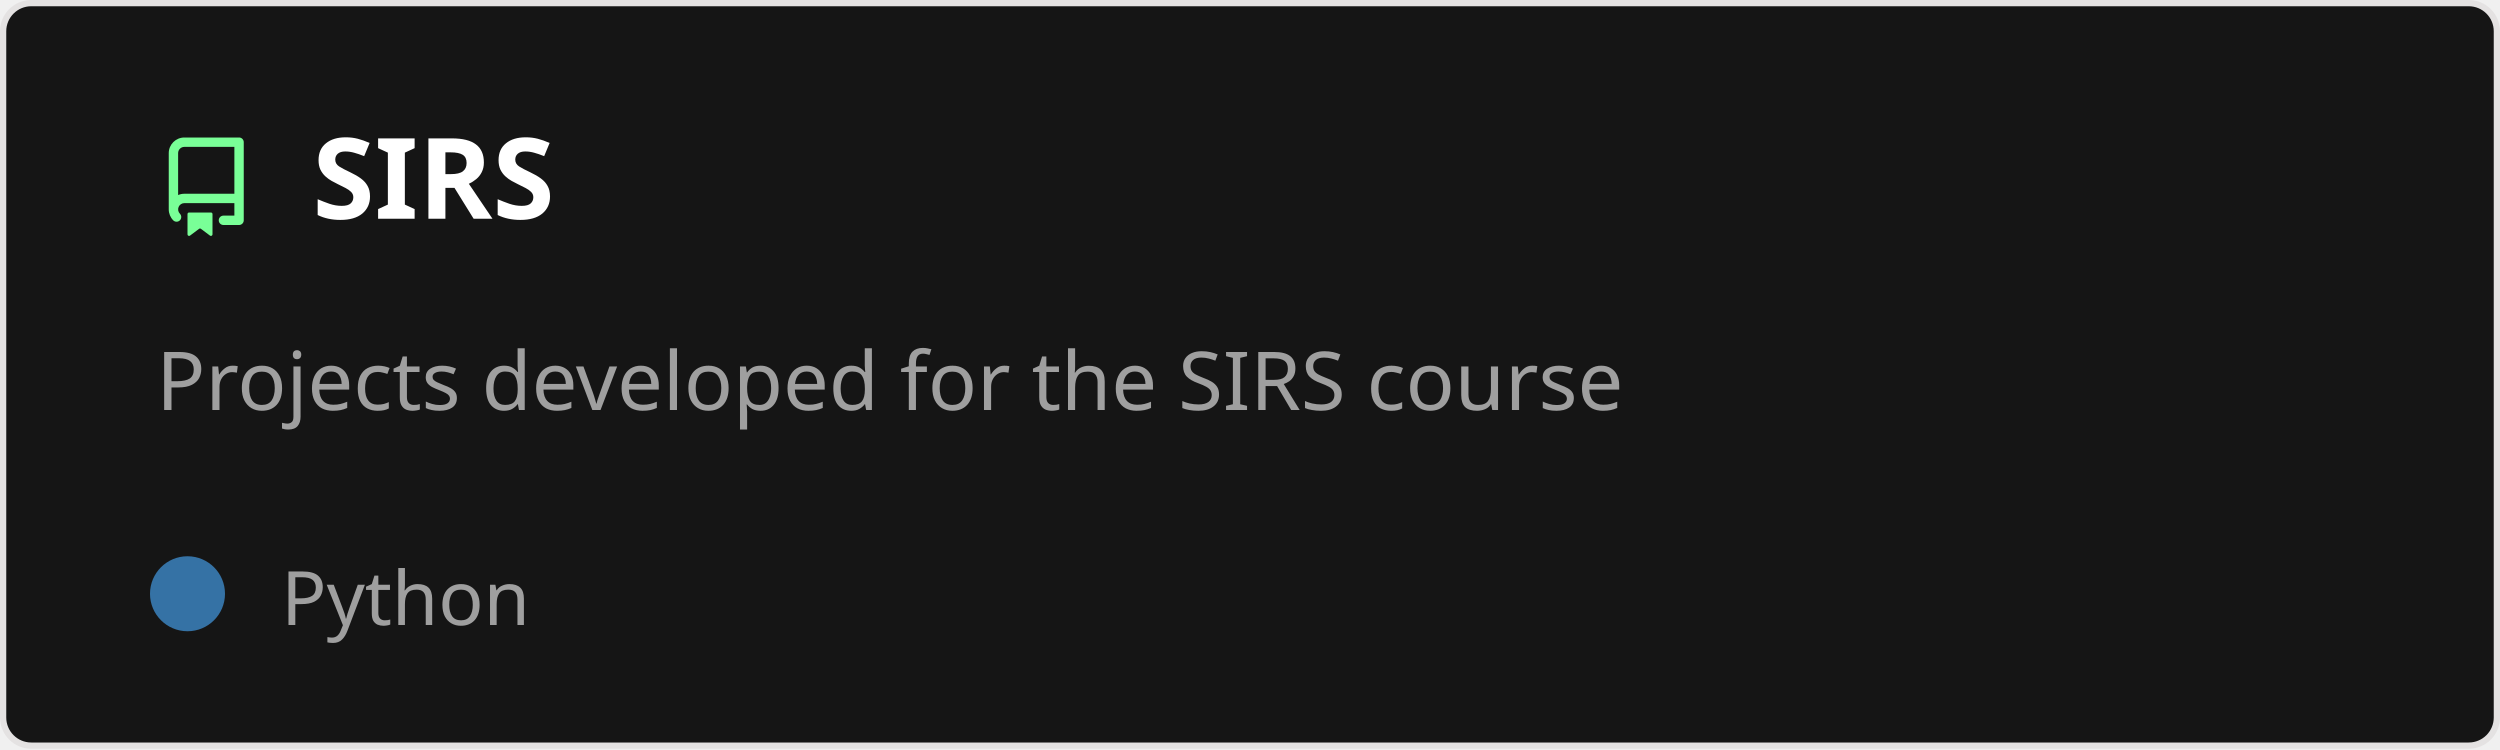
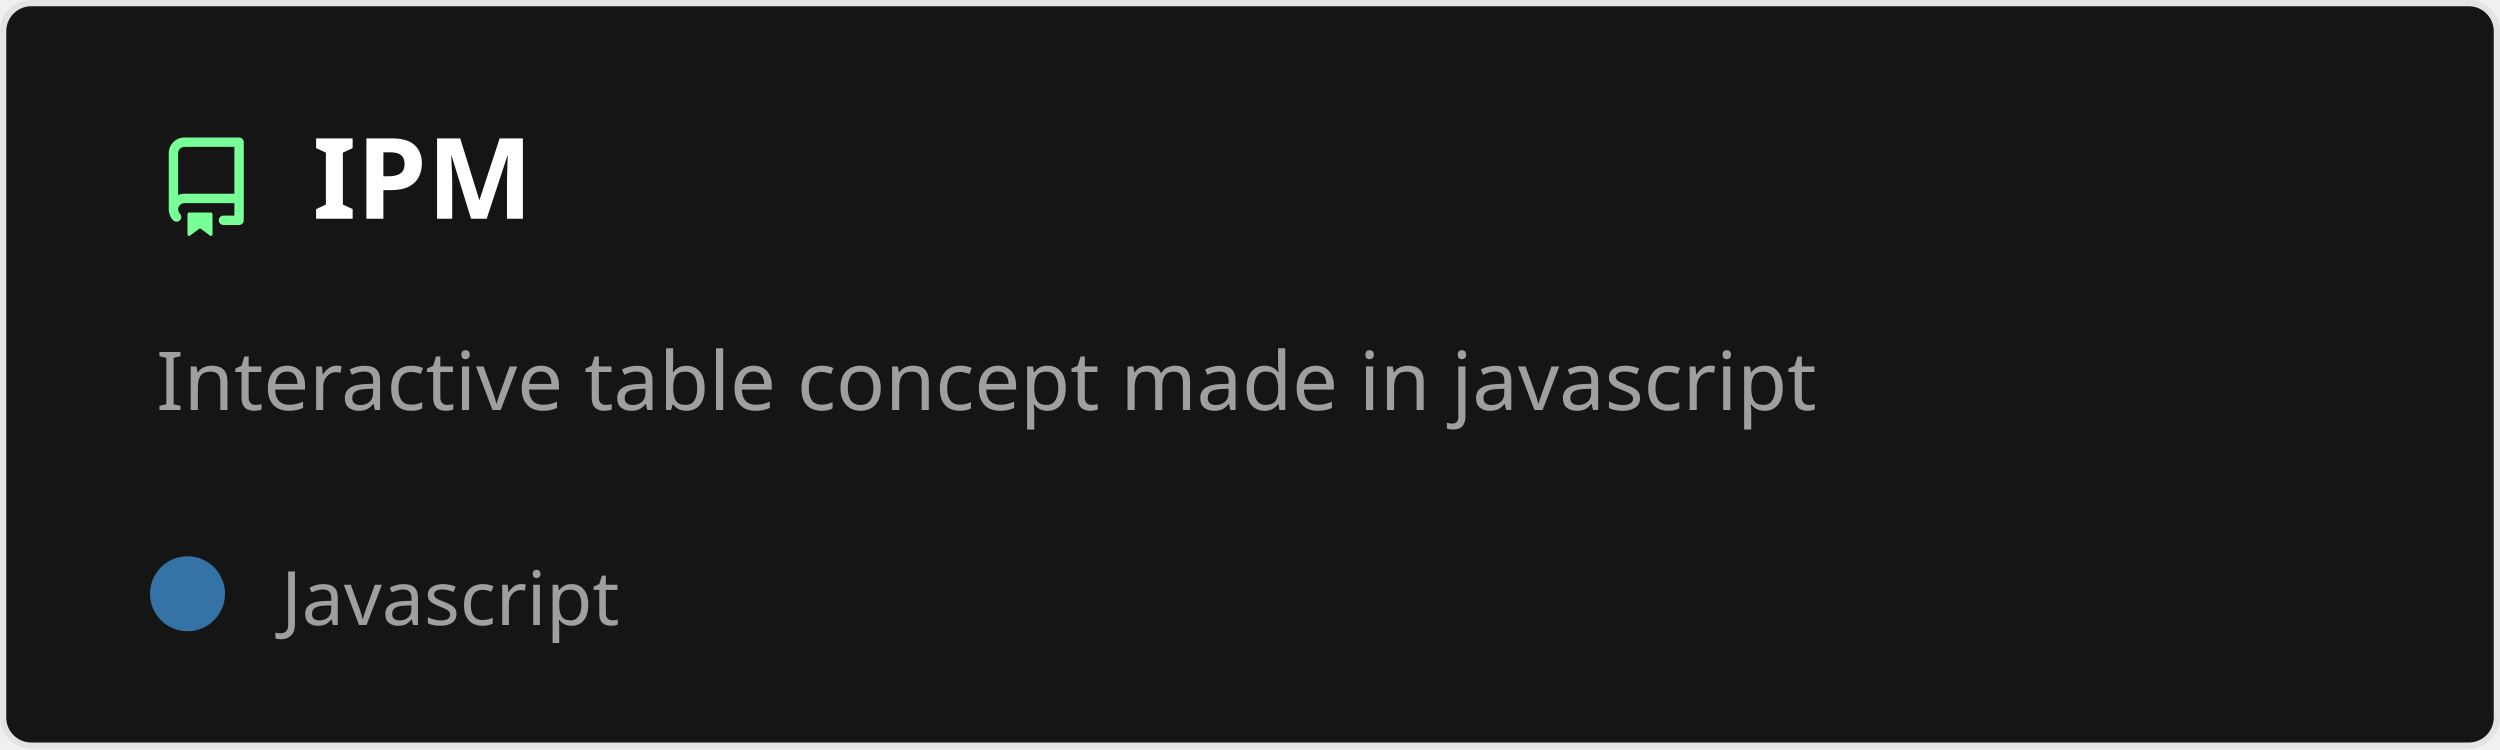
<svg xmlns="http://www.w3.org/2000/svg" width="400" height="120" viewBox="0 0 400 120" fill="none">
  <style>
          .header {
            font: 600 18px 'Segoe UI', Ubuntu, Sans-Serif;
            fill: #fff;
            animation: fadeInAnimation 0.8s ease-in-out forwards;
          }
          
    .description { font: 400 13px 'Segoe UI', Ubuntu, Sans-Serif; fill: #9f9f9f }
    .gray { font: 400 12px 'Segoe UI', Ubuntu, Sans-Serif; fill: #9f9f9f }
    .icon { fill: #79ff97 }
    .badge { font: 600 11px 'Segoe UI', Ubuntu, Sans-Serif; }
    .badge rect { opacity: 0.2 }
  

          
    /* Animations */
    @keyframes scaleInAnimation {
      from {
        transform: translate(-5px, 5px) scale(0);
      }
      to {
        transform: translate(-5px, 5px) scale(1);
      }
    }
    @keyframes fadeInAnimation {
      from {
        opacity: 0;
      }
      to {
        opacity: 1;
      }
    }
  
          * { animation-duration: 0s !important; animation-delay: 0s !important; }
        </style>

        undefined

        <rect data-testid="card-bg" x="0.5" y="0.5" rx="4.5" height="99%" stroke="#E4E2E2" width="399" fill="#151515" stroke-opacity="1" />
  <g data-testid="card-title" transform="translate(25, 35)">
    <g transform="translate(0, 0)">
      <svg class="icon" x="0" y="-13" viewBox="0 0 16 16" version="1.1" width="16" height="16">
        <path fill-rule="evenodd" d="M2 2.5A2.5 2.5 0 014.5 0h8.75a.75.75 0 01.75.75v12.5a.75.75 0 01-.75.75h-2.5a.75.75 0 110-1.5h1.75v-2h-8a1 1 0 00-.714 1.7.75.75 0 01-1.072 1.05A2.495 2.495 0 012 11.5v-9zm10.5-1V9h-8c-.356 0-.694.074-1 .208V2.5a1 1 0 011-1h8zM5 12.25v3.25a.25.25 0 00.4.2l1.45-1.087a.25.25 0 01.3 0L8.6 15.7a.25.25 0 00.4-.2v-3.25a.25.25 0 00-.25-.25h-3.5a.25.25 0 00-.25.25z" />
      </svg>
    </g>
    <g transform="translate(25, 0)">
-       <text x="0" y="0" class="header" data-testid="header">SIRS</text>
+       <text x="0" y="0" class="header" data-testid="header">IPM</text>
    </g>
  </g>
  <g data-testid="main-card-body" transform="translate(0, 55)">
    <text class="description" x="25" y="-5">
-       <tspan dy="1.2em" x="25">Projects developed for the SIRS course</tspan>
+       <tspan dy="1.2em" x="25">Interactive table concept made in javascript</tspan>
    </text>
    <g transform="translate(0, 45)">
      <g data-testid="primary-lang" transform="translate(30, 0)">
        <circle data-testid="lang-color" cx="0" cy="-5" r="6" fill="#3572A5" />
-         <text data-testid="lang-name" class="gray" x="15">Python</text>
+         <text data-testid="lang-name" class="gray" x="15">Javascript</text>
      </g>
      <g data-testid="star-fork-group" transform="translate(125, 0)">
        
      </g>
    </g>
  </g>
</svg>
